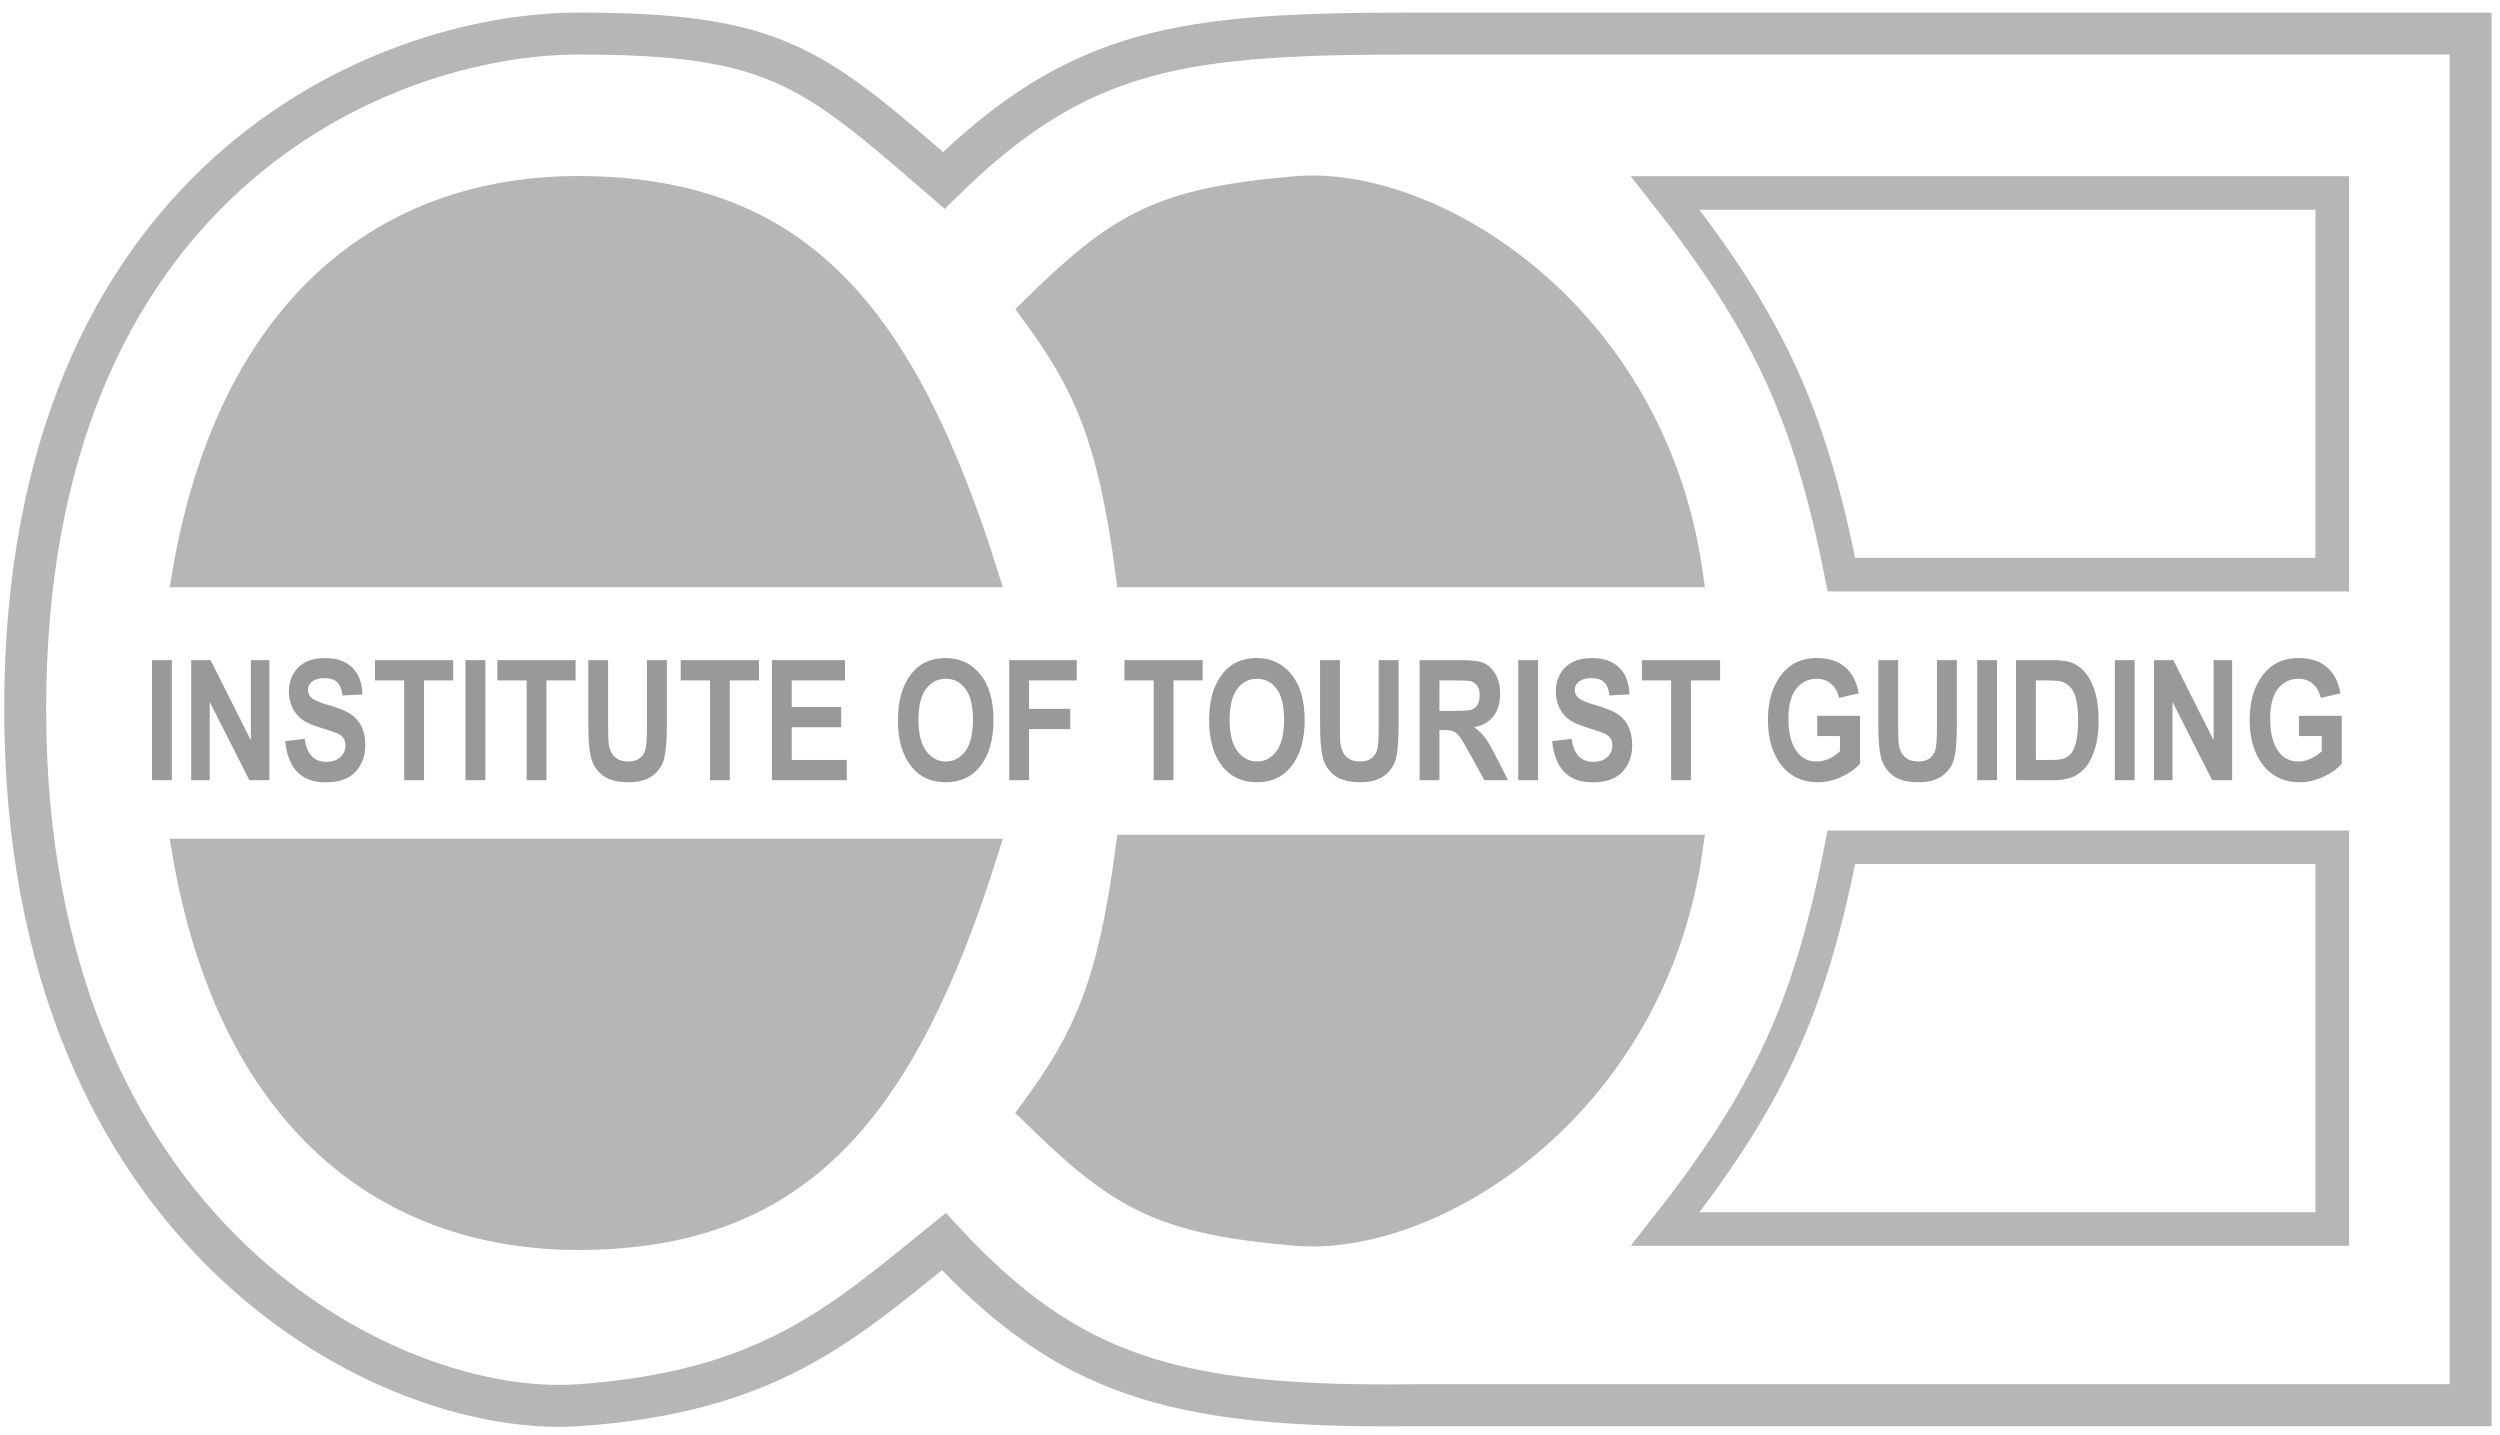
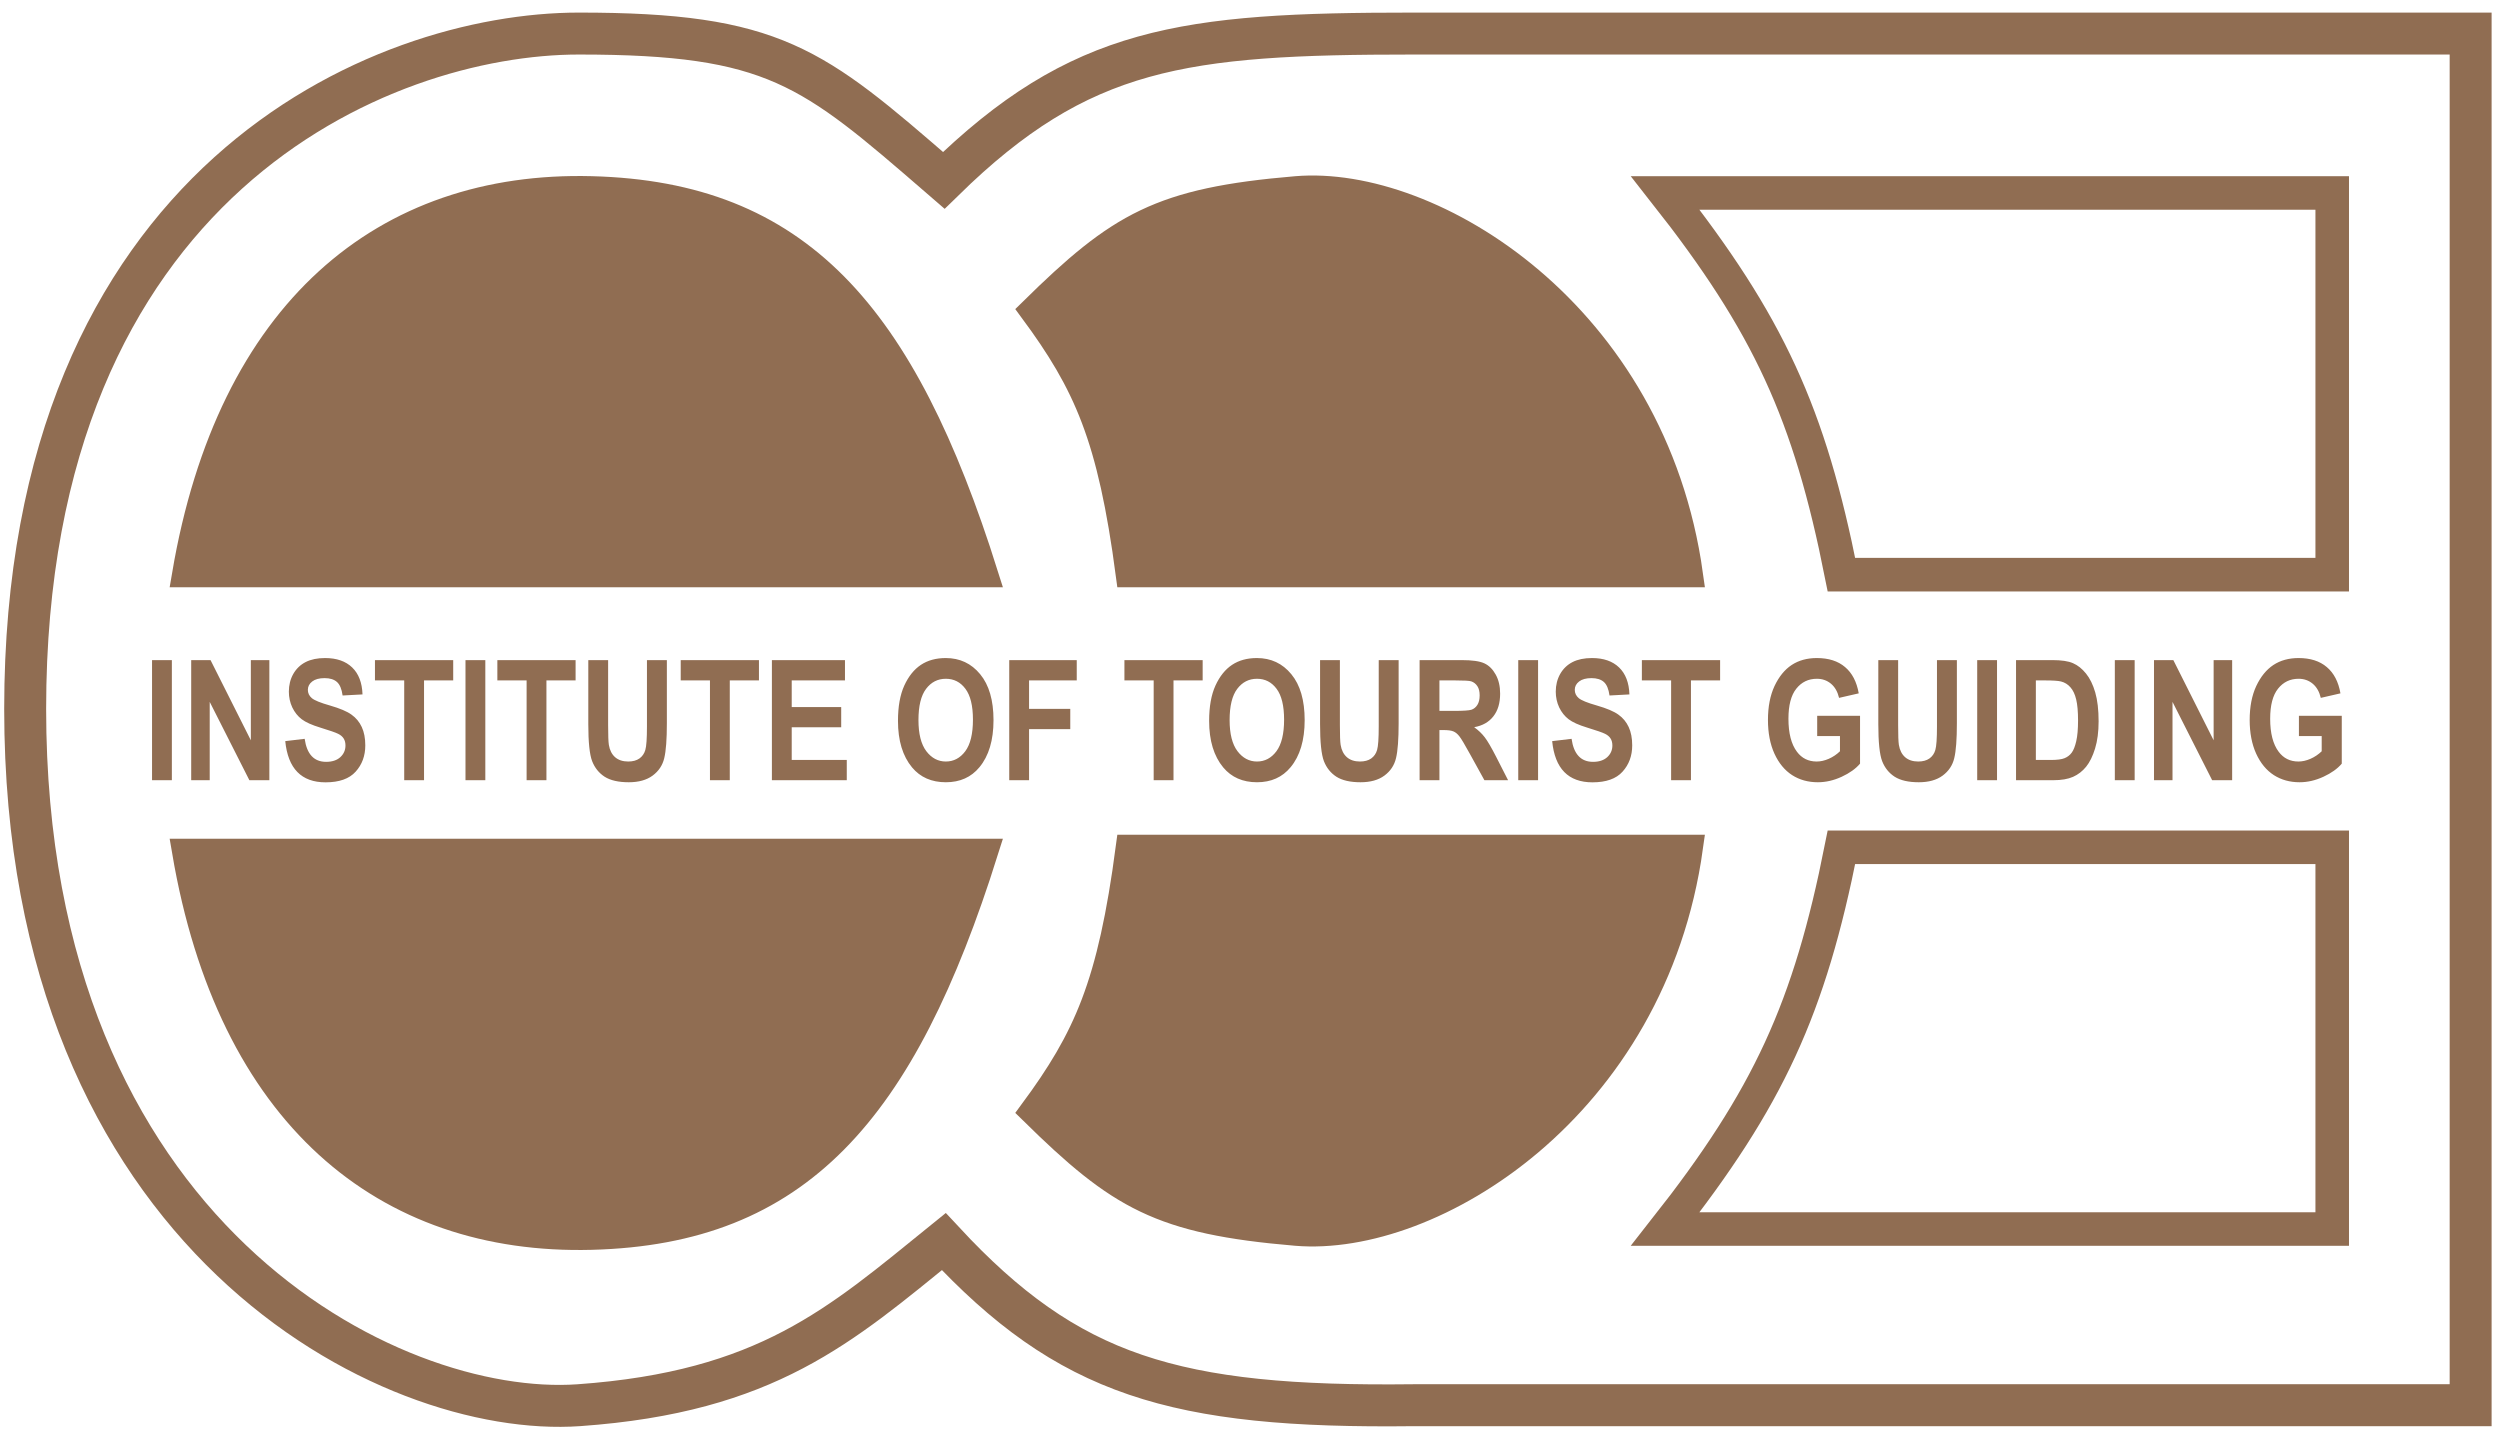
<svg xmlns="http://www.w3.org/2000/svg" width="298" height="171" viewBox="0 0 298 171" fill="none">
-   <path d="M168.5 4H294.5V167.5H168.5C139.942 167.845 127.349 163.982 112.5 148C100.183 157.97 91.443 165.906 69 167.5C46.557 169.094 3 147.5 3 84.5C3 21.5 45.5 4 69 4C92.29 4 96.822 7.924 112.085 21.141L112.5 21.5C128.786 5.559 141 4 168.5 4Z" stroke="#B6B6B6" stroke-width="5" />
-   <path d="M117.5 68.5H22C27.352 37.025 45.82 21.858 70.5 22.5C95.18 23.142 107.664 37.258 117.5 68.5Z" fill="#B6B6B6" stroke="#B6B6B6" stroke-width="3" />
-   <path d="M117.5 101.48H22C27.352 132.956 45.82 148.122 70.5 147.48C95.18 146.839 107.664 132.722 117.5 101.48Z" fill="#B6B6B6" stroke="#B6B6B6" stroke-width="3" />
-   <path d="M123 37C129.472 45.775 132.325 52.073 134.5 68.5H201.5C197.169 37.401 170.702 21.131 154.5 22.5C138.298 23.87 133.415 26.759 123 37Z" fill="#B6B6B6" stroke="#B6B6B6" stroke-width="3" />
-   <path d="M123 132.5C129.472 123.725 132.325 117.427 134.5 101H201.5C197.169 132.099 170.702 148.369 154.5 147C138.298 145.63 133.415 142.741 123 132.5Z" fill="#B6B6B6" stroke="#B6B6B6" stroke-width="3" />
-   <path d="M198.5 23C210.83 38.66 215.686 49.29 219.5 68.5H278V23H198.5Z" stroke="#B6B6B6" stroke-width="4" />
-   <path d="M198.5 146.5C210.83 130.84 215.686 120.21 219.5 101H278V146.5H198.5Z" stroke="#B6B6B6" stroke-width="4" />
-   <path d="M18.123 93V78.684H20.486V93H18.123ZM22.791 93V78.684H25.096L29.9 88.244V78.684H32.107V93H29.725L24.998 83.664V93H22.791ZM34.002 88.342L36.316 88.068C36.577 89.898 37.43 90.812 38.875 90.812C39.591 90.812 40.154 90.627 40.565 90.256C40.975 89.878 41.18 89.413 41.18 88.859C41.18 88.534 41.108 88.257 40.965 88.029C40.822 87.801 40.603 87.616 40.31 87.473C40.018 87.323 39.308 87.076 38.182 86.731C37.172 86.424 36.434 86.092 35.965 85.734C35.496 85.376 35.122 84.908 34.842 84.328C34.568 83.742 34.432 83.114 34.432 82.443C34.432 81.662 34.607 80.959 34.959 80.334C35.317 79.709 35.809 79.237 36.434 78.918C37.059 78.599 37.83 78.439 38.748 78.439C40.128 78.439 41.206 78.814 41.98 79.562C42.755 80.311 43.165 81.382 43.211 82.775L40.838 82.902C40.734 82.134 40.509 81.597 40.164 81.291C39.819 80.985 39.328 80.832 38.69 80.832C38.051 80.832 37.56 80.966 37.215 81.232C36.87 81.499 36.697 81.831 36.697 82.228C36.697 82.619 36.853 82.948 37.166 83.215C37.478 83.482 38.198 83.775 39.324 84.094C40.516 84.439 41.375 84.803 41.902 85.188C42.436 85.565 42.843 86.057 43.123 86.662C43.403 87.261 43.543 87.99 43.543 88.85C43.543 90.093 43.159 91.138 42.391 91.984C41.629 92.831 40.434 93.254 38.807 93.254C35.929 93.254 34.328 91.617 34.002 88.342ZM48.182 93V81.106H44.695V78.684H54.022V81.106H50.545V93H48.182ZM55.486 93V78.684H57.85V93H55.486ZM62.772 93V81.106H59.285V78.684H68.611V81.106H65.135V93H62.772ZM70.125 78.684H72.488V86.438C72.488 87.642 72.518 88.426 72.576 88.791C72.68 89.422 72.928 89.911 73.318 90.256C73.716 90.601 74.236 90.773 74.881 90.773C75.428 90.773 75.874 90.653 76.219 90.412C76.564 90.165 76.798 89.826 76.922 89.397C77.052 88.96 77.117 88.029 77.117 86.603V78.684H79.49V86.203C79.49 88.124 79.386 89.514 79.178 90.373C78.976 91.226 78.514 91.919 77.791 92.453C77.075 92.981 76.128 93.244 74.949 93.244C73.725 93.244 72.768 93.026 72.078 92.59C71.394 92.147 70.897 91.529 70.584 90.734C70.278 89.934 70.125 88.462 70.125 86.32V78.684ZM84.627 93V81.106H81.141V78.684H90.467V81.106H86.99V93H84.627ZM92.01 93V78.684H100.721V81.106H94.373V84.279H100.271V86.691H94.373V90.588H100.936V93H92.01ZM107.039 85.93C107.039 84.224 107.29 82.821 107.791 81.721C108.299 80.614 108.96 79.79 109.773 79.25C110.587 78.71 111.574 78.439 112.732 78.439C114.412 78.439 115.779 79.081 116.834 80.363C117.895 81.646 118.426 83.472 118.426 85.842C118.426 88.238 117.866 90.109 116.746 91.457C115.763 92.648 114.428 93.244 112.742 93.244C111.043 93.244 109.702 92.655 108.719 91.477C107.599 90.129 107.039 88.28 107.039 85.93ZM109.48 85.832C109.48 87.479 109.793 88.716 110.418 89.543C111.043 90.363 111.818 90.773 112.742 90.773C113.673 90.773 114.445 90.367 115.057 89.553C115.669 88.732 115.975 87.476 115.975 85.783C115.975 84.123 115.675 82.896 115.076 82.102C114.484 81.307 113.706 80.91 112.742 80.91C111.779 80.91 110.994 81.311 110.389 82.111C109.783 82.912 109.48 84.152 109.48 85.832ZM120.301 93V78.684H128.348V81.106H122.664V84.494H127.576V86.916H122.664V93H120.301ZM137.518 93V81.106H134.031V78.684H143.357V81.106H139.881V93H137.518ZM144.129 85.93C144.129 84.224 144.38 82.821 144.881 81.721C145.389 80.614 146.049 79.79 146.863 79.25C147.677 78.71 148.663 78.439 149.822 78.439C151.502 78.439 152.869 79.081 153.924 80.363C154.985 81.646 155.516 83.472 155.516 85.842C155.516 88.238 154.956 90.109 153.836 91.457C152.853 92.648 151.518 93.244 149.832 93.244C148.133 93.244 146.792 92.655 145.809 91.477C144.689 90.129 144.129 88.28 144.129 85.93ZM146.57 85.832C146.57 87.479 146.883 88.716 147.508 89.543C148.133 90.363 148.908 90.773 149.832 90.773C150.763 90.773 151.535 90.367 152.146 89.553C152.758 88.732 153.064 87.476 153.064 85.783C153.064 84.123 152.765 82.896 152.166 82.102C151.574 81.307 150.796 80.91 149.832 80.91C148.868 80.91 148.084 81.311 147.479 82.111C146.873 82.912 146.57 84.152 146.57 85.832ZM157.352 78.684H159.715V86.438C159.715 87.642 159.744 88.426 159.803 88.791C159.907 89.422 160.154 89.911 160.545 90.256C160.942 90.601 161.463 90.773 162.107 90.773C162.654 90.773 163.1 90.653 163.445 90.412C163.79 90.165 164.025 89.826 164.148 89.397C164.279 88.96 164.344 88.029 164.344 86.603V78.684H166.717V86.203C166.717 88.124 166.613 89.514 166.404 90.373C166.202 91.226 165.74 91.919 165.018 92.453C164.301 92.981 163.354 93.244 162.176 93.244C160.952 93.244 159.995 93.026 159.305 92.59C158.621 92.147 158.123 91.529 157.811 90.734C157.505 89.934 157.352 88.462 157.352 86.32V78.684ZM169.217 93V78.684H174.207C175.483 78.684 176.395 78.814 176.941 79.074C177.488 79.328 177.938 79.774 178.289 80.412C178.641 81.044 178.816 81.802 178.816 82.688C178.816 83.807 178.546 84.709 178.006 85.393C177.472 86.076 176.71 86.506 175.721 86.682C176.229 87.046 176.648 87.447 176.98 87.883C177.312 88.312 177.765 89.087 178.338 90.207L179.764 93H176.941L175.223 89.885C174.604 88.758 174.184 88.055 173.963 87.775C173.742 87.489 173.507 87.294 173.26 87.189C173.012 87.079 172.615 87.023 172.068 87.023H171.58V93H169.217ZM171.58 84.738H173.338C174.412 84.738 175.096 84.693 175.389 84.602C175.682 84.504 175.919 84.312 176.102 84.025C176.284 83.739 176.375 83.358 176.375 82.883C176.375 82.427 176.284 82.062 176.102 81.789C175.919 81.509 175.672 81.317 175.359 81.213C175.138 81.141 174.497 81.106 173.436 81.106H171.58V84.738ZM180.975 93V78.684H183.338V93H180.975ZM185.018 88.342L187.332 88.068C187.592 89.898 188.445 90.812 189.891 90.812C190.607 90.812 191.17 90.627 191.58 90.256C191.99 89.878 192.195 89.413 192.195 88.859C192.195 88.534 192.124 88.257 191.98 88.029C191.837 87.801 191.619 87.616 191.326 87.473C191.033 87.323 190.324 87.076 189.197 86.731C188.188 86.424 187.449 86.092 186.98 85.734C186.512 85.376 186.137 84.908 185.857 84.328C185.584 83.742 185.447 83.114 185.447 82.443C185.447 81.662 185.623 80.959 185.975 80.334C186.333 79.709 186.824 79.237 187.449 78.918C188.074 78.599 188.846 78.439 189.764 78.439C191.144 78.439 192.221 78.814 192.996 79.562C193.771 80.311 194.181 81.382 194.227 82.775L191.854 82.902C191.749 82.134 191.525 81.597 191.18 81.291C190.835 80.985 190.343 80.832 189.705 80.832C189.067 80.832 188.576 80.966 188.23 81.232C187.885 81.499 187.713 81.831 187.713 82.228C187.713 82.619 187.869 82.948 188.182 83.215C188.494 83.482 189.214 83.775 190.34 84.094C191.531 84.439 192.391 84.803 192.918 85.188C193.452 85.565 193.859 86.057 194.139 86.662C194.419 87.261 194.559 87.99 194.559 88.85C194.559 90.093 194.174 91.138 193.406 91.984C192.645 92.831 191.45 93.254 189.822 93.254C186.945 93.254 185.343 91.617 185.018 88.342ZM199.197 93V81.106H195.711V78.684H205.037V81.106H201.561V93H199.197ZM216.609 87.736V85.324H221.717V91.027C221.202 91.633 220.473 92.154 219.529 92.59C218.585 93.026 217.638 93.244 216.688 93.244C215.529 93.244 214.507 92.961 213.621 92.394C212.736 91.822 212.033 90.969 211.512 89.836C210.997 88.697 210.74 87.359 210.74 85.822C210.74 84.247 211.001 82.899 211.521 81.779C212.049 80.659 212.729 79.823 213.562 79.269C214.402 78.716 215.405 78.439 216.57 78.439C217.97 78.439 219.09 78.797 219.93 79.514C220.776 80.223 221.32 81.268 221.561 82.648L219.217 83.186C219.041 82.45 218.719 81.887 218.25 81.496C217.781 81.106 217.221 80.91 216.57 80.91C215.561 80.91 214.744 81.304 214.119 82.092C213.494 82.873 213.182 84.068 213.182 85.676C213.182 87.401 213.52 88.713 214.197 89.611C214.777 90.386 215.561 90.773 216.551 90.773C217.013 90.773 217.492 90.666 217.986 90.451C218.488 90.23 218.934 89.93 219.324 89.553V87.736H216.609ZM223.895 78.684H226.258V86.438C226.258 87.642 226.287 88.426 226.346 88.791C226.45 89.422 226.697 89.911 227.088 90.256C227.485 90.601 228.006 90.773 228.65 90.773C229.197 90.773 229.643 90.653 229.988 90.412C230.333 90.165 230.568 89.826 230.691 89.397C230.822 88.96 230.887 88.029 230.887 86.603V78.684H233.26V86.203C233.26 88.124 233.156 89.514 232.947 90.373C232.745 91.226 232.283 91.919 231.561 92.453C230.844 92.981 229.897 93.244 228.719 93.244C227.495 93.244 226.538 93.026 225.848 92.59C225.164 92.147 224.666 91.529 224.354 90.734C224.048 89.934 223.895 88.462 223.895 86.32V78.684ZM235.682 93V78.684H238.045V93H235.682ZM240.311 78.684H244.637C245.73 78.684 246.554 78.807 247.107 79.055C247.667 79.296 248.182 79.706 248.65 80.285C249.119 80.865 249.487 81.617 249.754 82.541C250.021 83.466 250.154 84.615 250.154 85.988C250.154 87.225 250.014 88.303 249.734 89.221C249.454 90.132 249.1 90.855 248.67 91.389C248.24 91.922 247.719 92.326 247.107 92.6C246.502 92.867 245.721 93 244.764 93H240.311V78.684ZM242.674 81.106V90.588H244.451C245.213 90.588 245.763 90.516 246.102 90.373C246.447 90.23 246.727 90.015 246.941 89.728C247.163 89.436 247.345 88.977 247.488 88.352C247.632 87.727 247.703 86.903 247.703 85.881C247.703 84.82 247.628 83.983 247.479 83.371C247.335 82.759 247.107 82.277 246.795 81.926C246.489 81.574 246.115 81.343 245.672 81.232C245.34 81.148 244.699 81.106 243.748 81.106H242.674ZM252.088 93V78.684H254.451V93H252.088ZM256.756 93V78.684H259.061L263.865 88.244V78.684H266.072V93H263.689L258.963 83.664V93H256.756ZM274.031 87.736V85.324H279.139V91.027C278.624 91.633 277.895 92.154 276.951 92.59C276.007 93.026 275.06 93.244 274.109 93.244C272.951 93.244 271.928 92.961 271.043 92.394C270.158 91.822 269.454 90.969 268.934 89.836C268.419 88.697 268.162 87.359 268.162 85.822C268.162 84.247 268.423 82.899 268.943 81.779C269.471 80.659 270.151 79.823 270.984 79.269C271.824 78.716 272.827 78.439 273.992 78.439C275.392 78.439 276.512 78.797 277.352 79.514C278.198 80.223 278.742 81.268 278.982 82.648L276.639 83.186C276.463 82.45 276.141 81.887 275.672 81.496C275.203 81.106 274.643 80.91 273.992 80.91C272.983 80.91 272.166 81.304 271.541 82.092C270.916 82.873 270.604 84.068 270.604 85.676C270.604 87.401 270.942 88.713 271.619 89.611C272.199 90.386 272.983 90.773 273.973 90.773C274.435 90.773 274.913 90.666 275.408 90.451C275.91 90.23 276.355 89.93 276.746 89.553V87.736H274.031Z" fill="#999999" />
+   <path d="M168.5 4H294.5V167.5H168.5C139.942 167.845 127.349 163.982 112.5 148C100.183 157.97 91.443 165.906 69 167.5C46.557 169.094 3 147.5 3 84.5C3 21.5 45.5 4 69 4C92.29 4 96.822 7.924 112.085 21.141L112.5 21.5C128.786 5.559 141 4 168.5 4Z" stroke="#906D52" stroke-width="5" />
+   <path d="M117.5 68.5H22C27.352 37.025 45.82 21.858 70.5 22.5C95.18 23.142 107.664 37.258 117.5 68.5Z" fill="#906D52" stroke="#906D52" stroke-width="3" />
+   <path d="M117.5 101.48H22C27.352 132.956 45.82 148.122 70.5 147.48C95.18 146.839 107.664 132.722 117.5 101.48Z" fill="#906D52" stroke="#906D52" stroke-width="3" />
+   <path d="M123 37C129.472 45.775 132.325 52.073 134.5 68.5H201.5C197.169 37.401 170.702 21.131 154.5 22.5C138.298 23.87 133.415 26.759 123 37Z" fill="#906D52" stroke="#906D52" stroke-width="3" />
+   <path d="M123 132.5C129.472 123.725 132.325 117.427 134.5 101H201.5C197.169 132.099 170.702 148.369 154.5 147C138.298 145.63 133.415 142.741 123 132.5Z" fill="#906D52" stroke="#906D52" stroke-width="3" />
+   <path d="M198.5 23C210.83 38.66 215.686 49.29 219.5 68.5H278V23H198.5Z" stroke="#906D52" stroke-width="4" />
+   <path d="M198.5 146.5C210.83 130.84 215.686 120.21 219.5 101H278V146.5H198.5Z" stroke="#906D52" stroke-width="4" />
+   <path d="M18.123 93V78.684H20.486V93H18.123ZM22.791 93V78.684H25.096L29.9 88.244V78.684H32.107V93H29.725L24.998 83.664V93H22.791ZM34.002 88.342L36.316 88.068C36.577 89.898 37.43 90.812 38.875 90.812C39.591 90.812 40.154 90.627 40.565 90.256C40.975 89.878 41.18 89.413 41.18 88.859C41.18 88.534 41.108 88.257 40.965 88.029C40.822 87.801 40.603 87.616 40.31 87.473C40.018 87.323 39.308 87.076 38.182 86.731C37.172 86.424 36.434 86.092 35.965 85.734C35.496 85.376 35.122 84.908 34.842 84.328C34.568 83.742 34.432 83.114 34.432 82.443C34.432 81.662 34.607 80.959 34.959 80.334C35.317 79.709 35.809 79.237 36.434 78.918C37.059 78.599 37.83 78.439 38.748 78.439C40.128 78.439 41.206 78.814 41.98 79.562C42.755 80.311 43.165 81.382 43.211 82.775L40.838 82.902C40.734 82.134 40.509 81.597 40.164 81.291C39.819 80.985 39.328 80.832 38.69 80.832C38.051 80.832 37.56 80.966 37.215 81.232C36.87 81.499 36.697 81.831 36.697 82.228C36.697 82.619 36.853 82.948 37.166 83.215C37.478 83.482 38.198 83.775 39.324 84.094C40.516 84.439 41.375 84.803 41.902 85.188C42.436 85.565 42.843 86.057 43.123 86.662C43.403 87.261 43.543 87.99 43.543 88.85C43.543 90.093 43.159 91.138 42.391 91.984C41.629 92.831 40.434 93.254 38.807 93.254C35.929 93.254 34.328 91.617 34.002 88.342ZM48.182 93V81.106H44.695V78.684H54.022V81.106H50.545V93H48.182ZM55.486 93V78.684H57.85V93H55.486ZM62.772 93V81.106H59.285V78.684H68.611V81.106H65.135V93H62.772ZM70.125 78.684H72.488V86.438C72.488 87.642 72.518 88.426 72.576 88.791C72.68 89.422 72.928 89.911 73.318 90.256C73.716 90.601 74.236 90.773 74.881 90.773C75.428 90.773 75.874 90.653 76.219 90.412C76.564 90.165 76.798 89.826 76.922 89.397C77.052 88.96 77.117 88.029 77.117 86.603V78.684H79.49V86.203C79.49 88.124 79.386 89.514 79.178 90.373C78.976 91.226 78.514 91.919 77.791 92.453C77.075 92.981 76.128 93.244 74.949 93.244C73.725 93.244 72.768 93.026 72.078 92.59C71.394 92.147 70.897 91.529 70.584 90.734C70.278 89.934 70.125 88.462 70.125 86.32V78.684ZM84.627 93V81.106H81.141V78.684H90.467V81.106H86.99V93H84.627ZM92.01 93V78.684H100.721V81.106H94.373V84.279H100.271V86.691H94.373V90.588H100.936V93H92.01ZM107.039 85.93C107.039 84.224 107.29 82.821 107.791 81.721C108.299 80.614 108.96 79.79 109.773 79.25C110.587 78.71 111.574 78.439 112.732 78.439C114.412 78.439 115.779 79.081 116.834 80.363C117.895 81.646 118.426 83.472 118.426 85.842C118.426 88.238 117.866 90.109 116.746 91.457C115.763 92.648 114.428 93.244 112.742 93.244C111.043 93.244 109.702 92.655 108.719 91.477C107.599 90.129 107.039 88.28 107.039 85.93ZM109.48 85.832C109.48 87.479 109.793 88.716 110.418 89.543C111.043 90.363 111.818 90.773 112.742 90.773C113.673 90.773 114.445 90.367 115.057 89.553C115.669 88.732 115.975 87.476 115.975 85.783C115.975 84.123 115.675 82.896 115.076 82.102C114.484 81.307 113.706 80.91 112.742 80.91C111.779 80.91 110.994 81.311 110.389 82.111C109.783 82.912 109.48 84.152 109.48 85.832ZM120.301 93V78.684H128.348V81.106H122.664V84.494H127.576V86.916H122.664V93H120.301ZM137.518 93V81.106H134.031V78.684H143.357V81.106H139.881V93H137.518ZM144.129 85.93C144.129 84.224 144.38 82.821 144.881 81.721C145.389 80.614 146.049 79.79 146.863 79.25C147.677 78.71 148.663 78.439 149.822 78.439C151.502 78.439 152.869 79.081 153.924 80.363C154.985 81.646 155.516 83.472 155.516 85.842C155.516 88.238 154.956 90.109 153.836 91.457C152.853 92.648 151.518 93.244 149.832 93.244C148.133 93.244 146.792 92.655 145.809 91.477C144.689 90.129 144.129 88.28 144.129 85.93ZM146.57 85.832C146.57 87.479 146.883 88.716 147.508 89.543C148.133 90.363 148.908 90.773 149.832 90.773C150.763 90.773 151.535 90.367 152.146 89.553C152.758 88.732 153.064 87.476 153.064 85.783C153.064 84.123 152.765 82.896 152.166 82.102C151.574 81.307 150.796 80.91 149.832 80.91C148.868 80.91 148.084 81.311 147.479 82.111C146.873 82.912 146.57 84.152 146.57 85.832ZM157.352 78.684H159.715V86.438C159.715 87.642 159.744 88.426 159.803 88.791C159.907 89.422 160.154 89.911 160.545 90.256C160.942 90.601 161.463 90.773 162.107 90.773C162.654 90.773 163.1 90.653 163.445 90.412C163.79 90.165 164.025 89.826 164.148 89.397C164.279 88.96 164.344 88.029 164.344 86.603V78.684H166.717V86.203C166.717 88.124 166.613 89.514 166.404 90.373C166.202 91.226 165.74 91.919 165.018 92.453C164.301 92.981 163.354 93.244 162.176 93.244C160.952 93.244 159.995 93.026 159.305 92.59C158.621 92.147 158.123 91.529 157.811 90.734C157.505 89.934 157.352 88.462 157.352 86.32V78.684ZM169.217 93V78.684H174.207C175.483 78.684 176.395 78.814 176.941 79.074C177.488 79.328 177.938 79.774 178.289 80.412C178.641 81.044 178.816 81.802 178.816 82.688C178.816 83.807 178.546 84.709 178.006 85.393C177.472 86.076 176.71 86.506 175.721 86.682C176.229 87.046 176.648 87.447 176.98 87.883C177.312 88.312 177.765 89.087 178.338 90.207L179.764 93H176.941L175.223 89.885C174.604 88.758 174.184 88.055 173.963 87.775C173.742 87.489 173.507 87.294 173.26 87.189C173.012 87.079 172.615 87.023 172.068 87.023H171.58V93H169.217ZM171.58 84.738H173.338C174.412 84.738 175.096 84.693 175.389 84.602C175.682 84.504 175.919 84.312 176.102 84.025C176.284 83.739 176.375 83.358 176.375 82.883C176.375 82.427 176.284 82.062 176.102 81.789C175.919 81.509 175.672 81.317 175.359 81.213C175.138 81.141 174.497 81.106 173.436 81.106H171.58V84.738ZM180.975 93V78.684H183.338V93H180.975ZM185.018 88.342L187.332 88.068C187.592 89.898 188.445 90.812 189.891 90.812C190.607 90.812 191.17 90.627 191.58 90.256C191.99 89.878 192.195 89.413 192.195 88.859C192.195 88.534 192.124 88.257 191.98 88.029C191.837 87.801 191.619 87.616 191.326 87.473C191.033 87.323 190.324 87.076 189.197 86.731C188.188 86.424 187.449 86.092 186.98 85.734C186.512 85.376 186.137 84.908 185.857 84.328C185.584 83.742 185.447 83.114 185.447 82.443C185.447 81.662 185.623 80.959 185.975 80.334C186.333 79.709 186.824 79.237 187.449 78.918C188.074 78.599 188.846 78.439 189.764 78.439C191.144 78.439 192.221 78.814 192.996 79.562C193.771 80.311 194.181 81.382 194.227 82.775L191.854 82.902C191.749 82.134 191.525 81.597 191.18 81.291C190.835 80.985 190.343 80.832 189.705 80.832C189.067 80.832 188.576 80.966 188.23 81.232C187.885 81.499 187.713 81.831 187.713 82.228C187.713 82.619 187.869 82.948 188.182 83.215C188.494 83.482 189.214 83.775 190.34 84.094C191.531 84.439 192.391 84.803 192.918 85.188C193.452 85.565 193.859 86.057 194.139 86.662C194.419 87.261 194.559 87.99 194.559 88.85C194.559 90.093 194.174 91.138 193.406 91.984C192.645 92.831 191.45 93.254 189.822 93.254C186.945 93.254 185.343 91.617 185.018 88.342ZM199.197 93V81.106H195.711V78.684H205.037V81.106H201.561V93H199.197ZM216.609 87.736V85.324H221.717V91.027C221.202 91.633 220.473 92.154 219.529 92.59C218.585 93.026 217.638 93.244 216.688 93.244C215.529 93.244 214.507 92.961 213.621 92.394C212.736 91.822 212.033 90.969 211.512 89.836C210.997 88.697 210.74 87.359 210.74 85.822C210.74 84.247 211.001 82.899 211.521 81.779C212.049 80.659 212.729 79.823 213.562 79.269C214.402 78.716 215.405 78.439 216.57 78.439C217.97 78.439 219.09 78.797 219.93 79.514C220.776 80.223 221.32 81.268 221.561 82.648L219.217 83.186C219.041 82.45 218.719 81.887 218.25 81.496C217.781 81.106 217.221 80.91 216.57 80.91C215.561 80.91 214.744 81.304 214.119 82.092C213.494 82.873 213.182 84.068 213.182 85.676C213.182 87.401 213.52 88.713 214.197 89.611C214.777 90.386 215.561 90.773 216.551 90.773C217.013 90.773 217.492 90.666 217.986 90.451C218.488 90.23 218.934 89.93 219.324 89.553V87.736H216.609ZM223.895 78.684H226.258V86.438C226.258 87.642 226.287 88.426 226.346 88.791C226.45 89.422 226.697 89.911 227.088 90.256C227.485 90.601 228.006 90.773 228.65 90.773C229.197 90.773 229.643 90.653 229.988 90.412C230.333 90.165 230.568 89.826 230.691 89.397C230.822 88.96 230.887 88.029 230.887 86.603V78.684H233.26V86.203C233.26 88.124 233.156 89.514 232.947 90.373C232.745 91.226 232.283 91.919 231.561 92.453C230.844 92.981 229.897 93.244 228.719 93.244C227.495 93.244 226.538 93.026 225.848 92.59C225.164 92.147 224.666 91.529 224.354 90.734C224.048 89.934 223.895 88.462 223.895 86.32V78.684ZM235.682 93V78.684H238.045V93H235.682ZM240.311 78.684H244.637C245.73 78.684 246.554 78.807 247.107 79.055C247.667 79.296 248.182 79.706 248.65 80.285C249.119 80.865 249.487 81.617 249.754 82.541C250.021 83.466 250.154 84.615 250.154 85.988C250.154 87.225 250.014 88.303 249.734 89.221C249.454 90.132 249.1 90.855 248.67 91.389C248.24 91.922 247.719 92.326 247.107 92.6C246.502 92.867 245.721 93 244.764 93H240.311V78.684ZM242.674 81.106V90.588H244.451C245.213 90.588 245.763 90.516 246.102 90.373C246.447 90.23 246.727 90.015 246.941 89.728C247.163 89.436 247.345 88.977 247.488 88.352C247.632 87.727 247.703 86.903 247.703 85.881C247.703 84.82 247.628 83.983 247.479 83.371C247.335 82.759 247.107 82.277 246.795 81.926C246.489 81.574 246.115 81.343 245.672 81.232C245.34 81.148 244.699 81.106 243.748 81.106H242.674ZM252.088 93V78.684H254.451V93H252.088ZM256.756 93V78.684H259.061L263.865 88.244V78.684H266.072V93H263.689L258.963 83.664V93H256.756ZM274.031 87.736V85.324H279.139V91.027C278.624 91.633 277.895 92.154 276.951 92.59C276.007 93.026 275.06 93.244 274.109 93.244C272.951 93.244 271.928 92.961 271.043 92.394C270.158 91.822 269.454 90.969 268.934 89.836C268.419 88.697 268.162 87.359 268.162 85.822C268.162 84.247 268.423 82.899 268.943 81.779C269.471 80.659 270.151 79.823 270.984 79.269C271.824 78.716 272.827 78.439 273.992 78.439C275.392 78.439 276.512 78.797 277.352 79.514C278.198 80.223 278.742 81.268 278.982 82.648L276.639 83.186C276.463 82.45 276.141 81.887 275.672 81.496C275.203 81.106 274.643 80.91 273.992 80.91C272.983 80.91 272.166 81.304 271.541 82.092C270.916 82.873 270.604 84.068 270.604 85.676C270.604 87.401 270.942 88.713 271.619 89.611C272.199 90.386 272.983 90.773 273.973 90.773C274.435 90.773 274.913 90.666 275.408 90.451C275.91 90.23 276.355 89.93 276.746 89.553V87.736H274.031Z" fill="#906D52" />
</svg>
